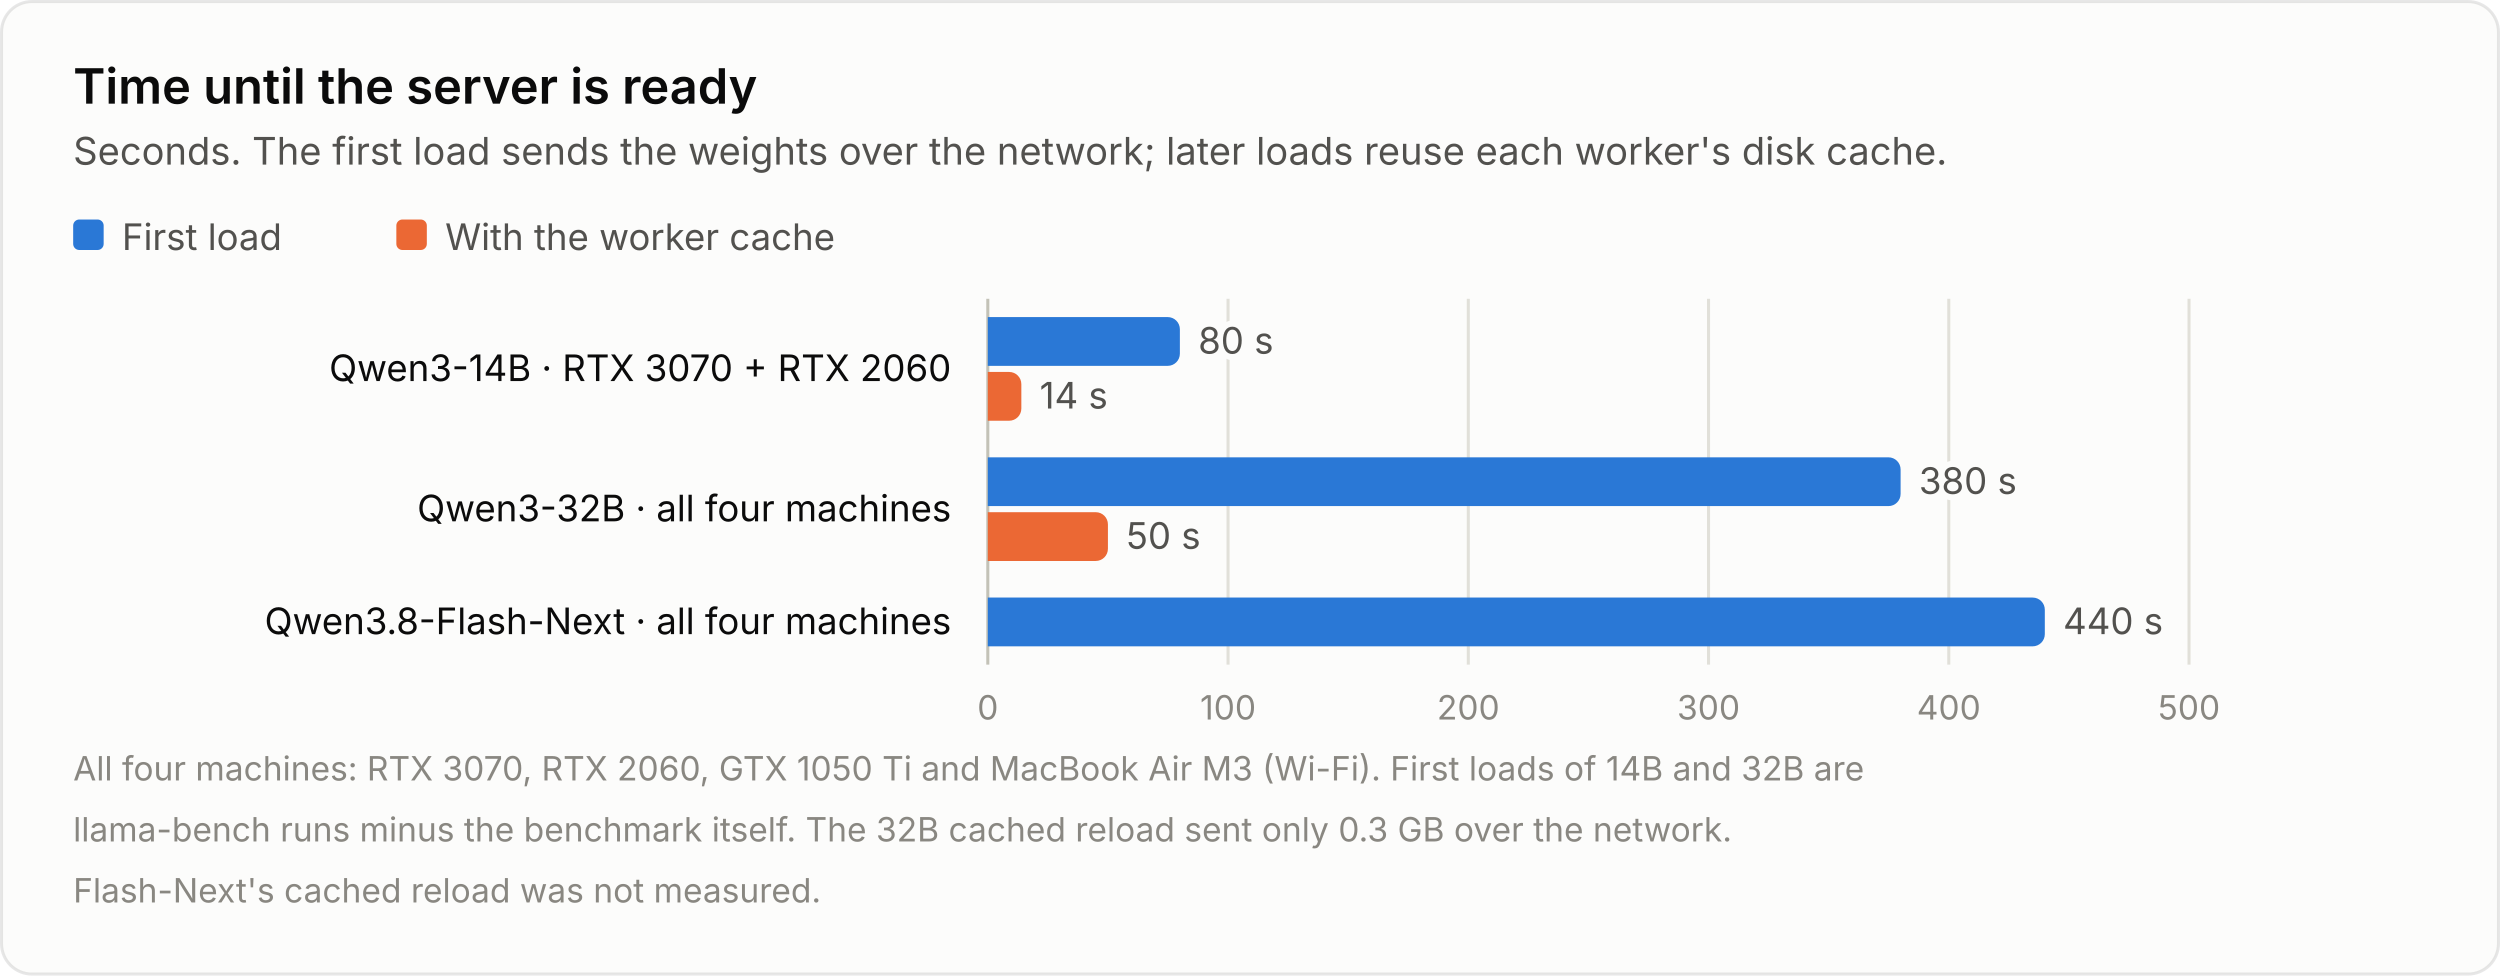
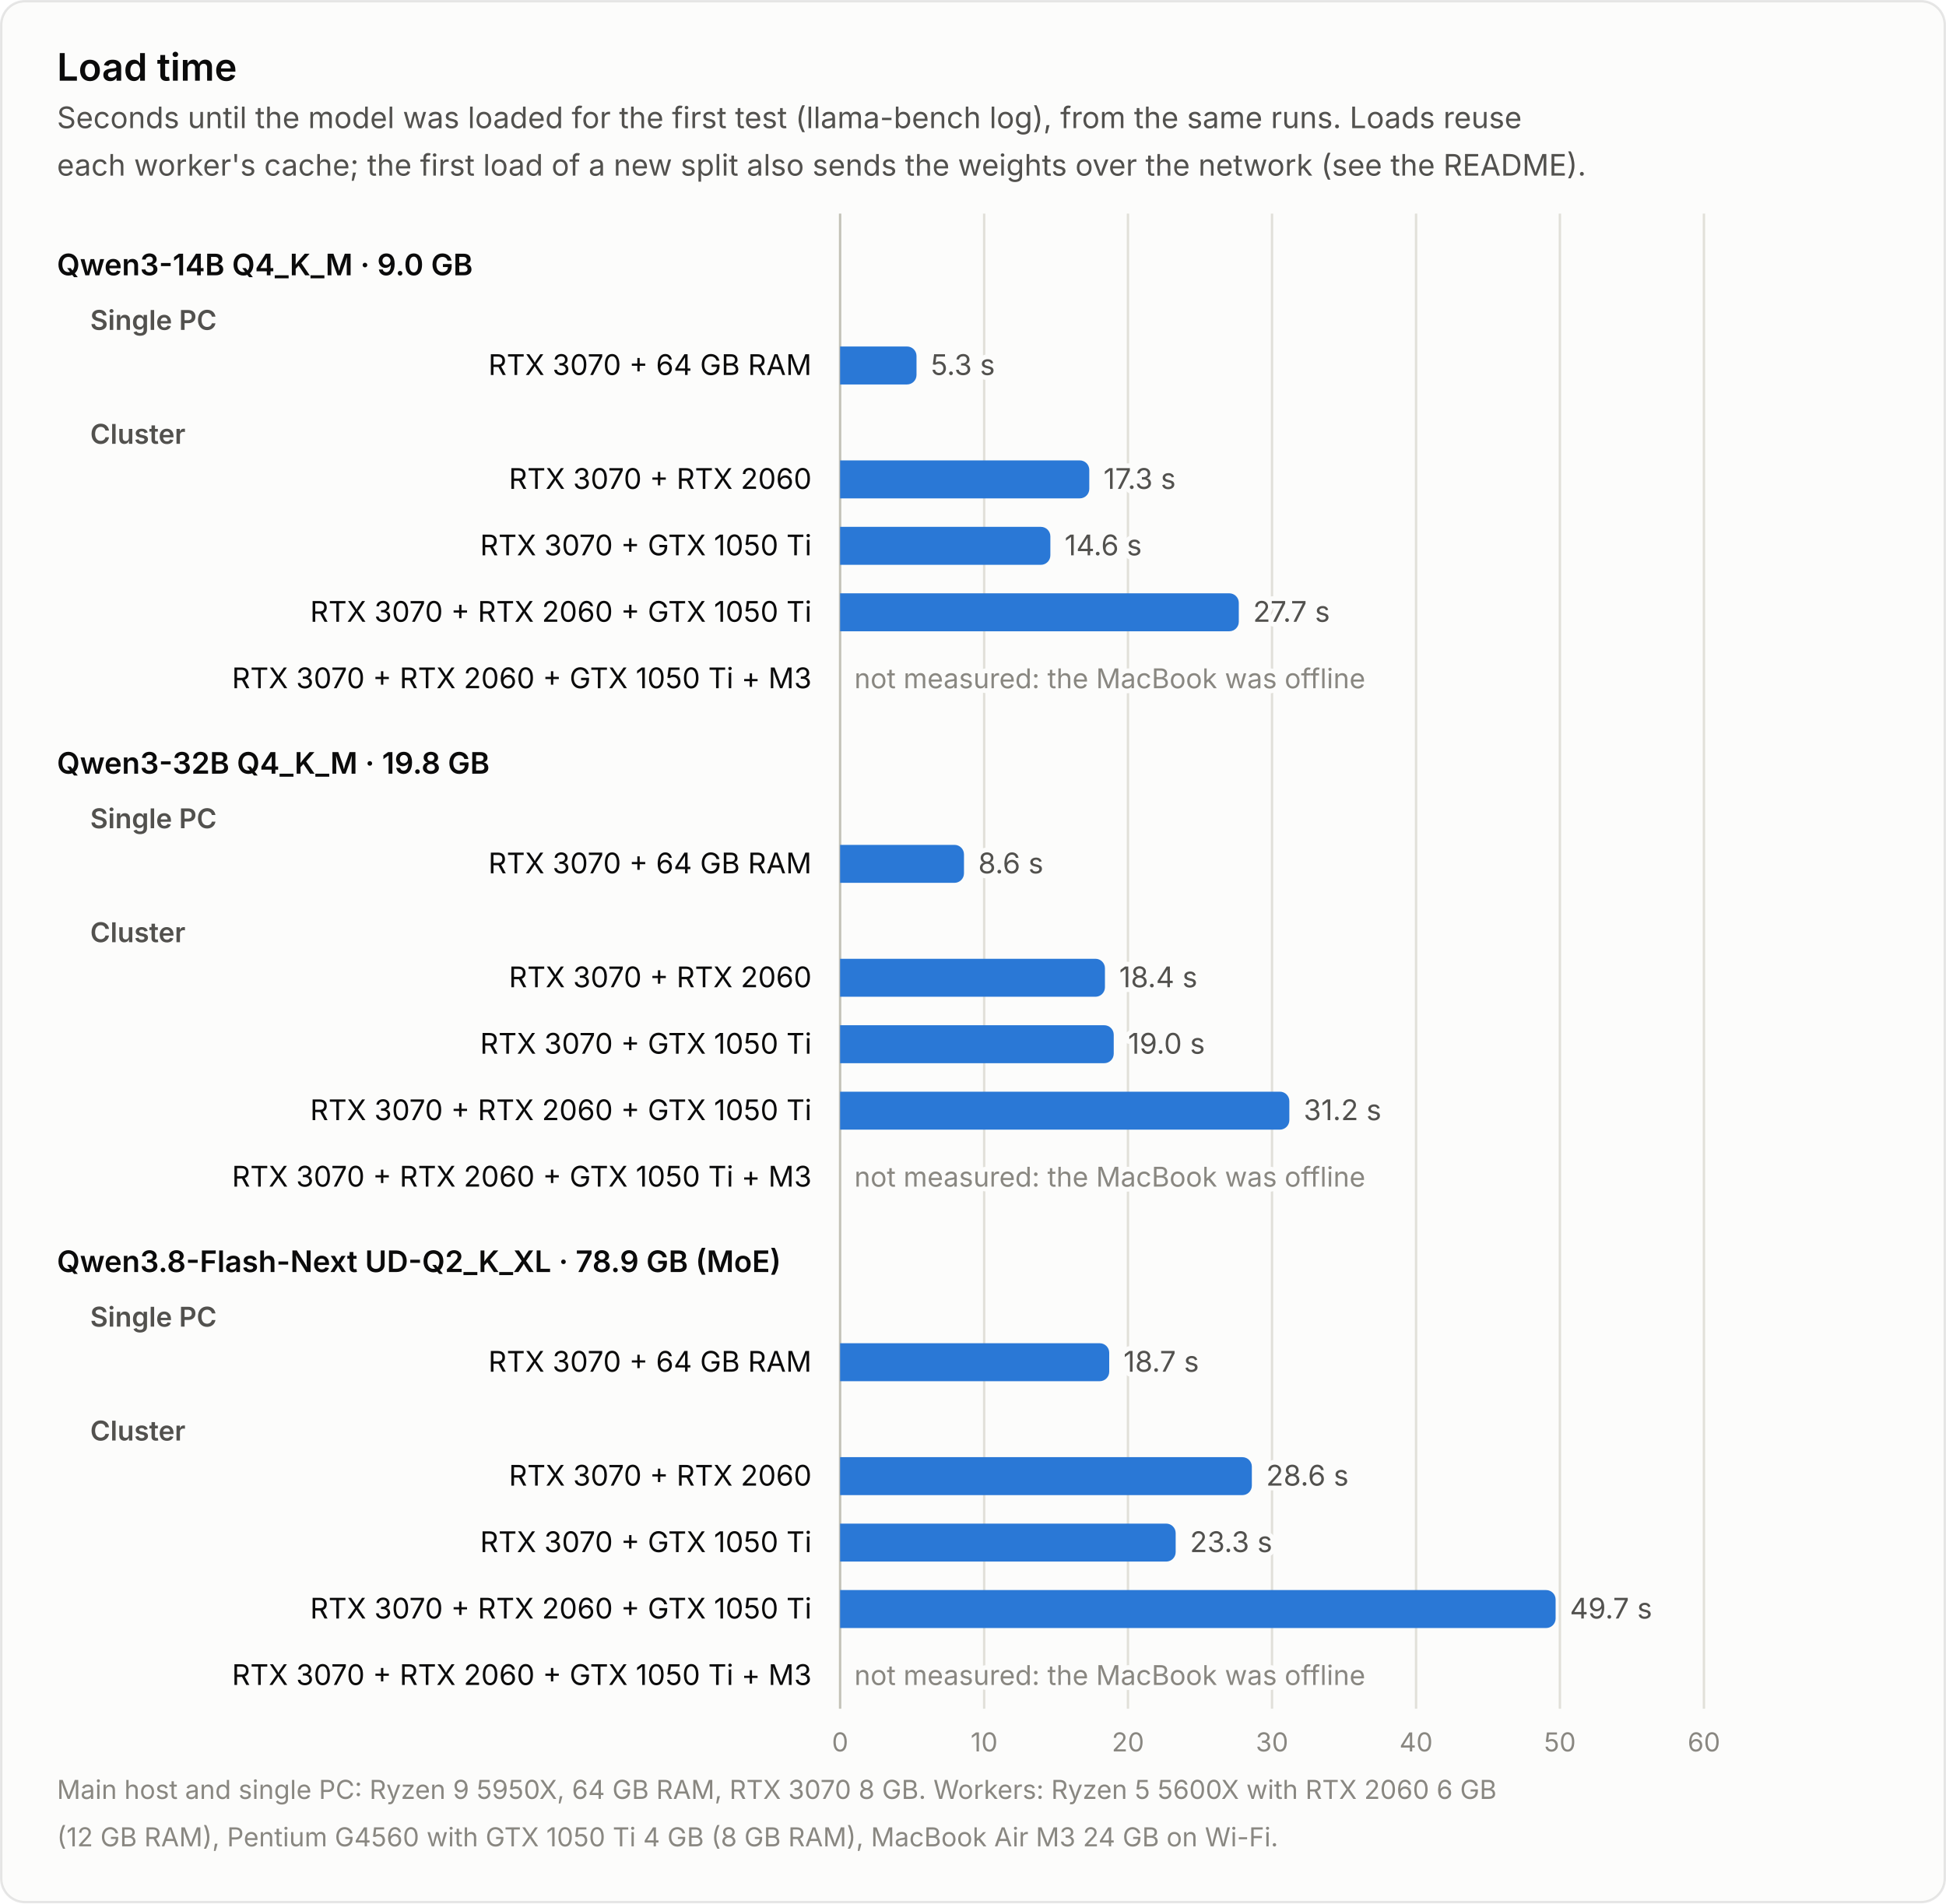
- <svg xmlns="http://www.w3.org/2000/svg" width="820" height="320" viewBox="0 0 820 320" role="img" aria-labelledby="t-load-time" font-family="system-ui, -apple-system, 'Segoe UI', sans-serif">
-   <rect x="0.5" y="0.5" width="819" height="319" rx="10" fill="#fcfcfb" stroke="rgba(11,11,11,0.10)" />
-   <text x="24.0" y="34.0" font-size="16" font-weight="600" fill="#0b0b0b" text-anchor="start" style="">Time until the server is ready</text>
-   <text x="24.0" y="54.0" font-size="12.5" font-weight="400" fill="#52514e" text-anchor="start" style="">Seconds. The first load sends the weights over the network; later loads reuse each worker's disk cache.</text>
-   <rect x="24" y="72" width="10" height="10" rx="2" fill="#2a78d6" />
-   <text x="40.0" y="82.0" font-size="12" font-weight="400" fill="#52514e" text-anchor="start" style="">First load</text>
-   <rect x="130.0" y="72" width="10" height="10" rx="2" fill="#eb6834" />
-   <text x="146.0" y="82.0" font-size="12" font-weight="400" fill="#52514e" text-anchor="start" style="">With the worker cache</text>
-   <line x1="324.0" y1="98.0" x2="324.0" y2="218.0" stroke="#c3c2b7" stroke-width="1" />
-   <text x="324.0" y="236.0" font-size="11" font-weight="400" fill="#898781" text-anchor="middle" style="font-variant-numeric: tabular-nums;">0</text>
-   <line x1="402.8" y1="98.0" x2="402.8" y2="218.0" stroke="#e1e0d9" stroke-width="1" />
-   <text x="402.8" y="236.0" font-size="11" font-weight="400" fill="#898781" text-anchor="middle" style="font-variant-numeric: tabular-nums;">100</text>
-   <line x1="481.6" y1="98.0" x2="481.6" y2="218.0" stroke="#e1e0d9" stroke-width="1" />
-   <text x="481.6" y="236.0" font-size="11" font-weight="400" fill="#898781" text-anchor="middle" style="font-variant-numeric: tabular-nums;">200</text>
-   <line x1="560.4" y1="98.0" x2="560.4" y2="218.0" stroke="#e1e0d9" stroke-width="1" />
-   <text x="560.4" y="236.0" font-size="11" font-weight="400" fill="#898781" text-anchor="middle" style="font-variant-numeric: tabular-nums;">300</text>
-   <line x1="639.2" y1="98.0" x2="639.2" y2="218.0" stroke="#e1e0d9" stroke-width="1" />
-   <text x="639.2" y="236.0" font-size="11" font-weight="400" fill="#898781" text-anchor="middle" style="font-variant-numeric: tabular-nums;">400</text>
-   <line x1="718.0" y1="98.0" x2="718.0" y2="218.0" stroke="#e1e0d9" stroke-width="1" />
-   <text x="718.0" y="236.0" font-size="11" font-weight="400" fill="#898781" text-anchor="middle" style="font-variant-numeric: tabular-nums;">500</text>
-   <text x="312.0" y="125.0" font-size="12" font-weight="400" fill="#0b0b0b" text-anchor="end" style="">Qwen3-14B · RTX 3070 + RTX 2060</text>
-   <path d="M324.0,104.0 H383.0 A4.0,4.0 0 0 1 387.0,108.0 V116.0 A4.0,4.0 0 0 1 383.0,120.0 H324.0 Z" fill="#2a78d6" />
-   <text x="393.0" y="116.0" font-size="12" font-weight="400" fill="#52514e" text-anchor="start" style="font-variant-numeric: tabular-nums;" stroke="#fcfcfb" stroke-width="4" stroke-linejoin="round" paint-order="stroke">80 s</text>
-   <path d="M324.0,122.0 H331.0 A4.0,4.0 0 0 1 335.0,126.0 V134.0 A4.0,4.0 0 0 1 331.0,138.0 H324.0 Z" fill="#eb6834" />
-   <text x="341.0" y="134.0" font-size="12" font-weight="400" fill="#52514e" text-anchor="start" style="font-variant-numeric: tabular-nums;" stroke="#fcfcfb" stroke-width="4" stroke-linejoin="round" paint-order="stroke">14 s</text>
-   <text x="312.0" y="171.0" font-size="12" font-weight="400" fill="#0b0b0b" text-anchor="end" style="">Qwen3-32B · all four machines</text>
-   <path d="M324.0,150.0 H619.4 A4.0,4.0 0 0 1 623.4,154.0 V162.0 A4.0,4.0 0 0 1 619.4,166.0 H324.0 Z" fill="#2a78d6" />
-   <text x="629.4" y="162.0" font-size="12" font-weight="400" fill="#52514e" text-anchor="start" style="font-variant-numeric: tabular-nums;" stroke="#fcfcfb" stroke-width="4" stroke-linejoin="round" paint-order="stroke">380 s</text>
-   <path d="M324.0,168.0 H359.4 A4.0,4.0 0 0 1 363.4,172.0 V180.0 A4.0,4.0 0 0 1 359.4,184.0 H324.0 Z" fill="#eb6834" />
-   <text x="369.4" y="180.0" font-size="12" font-weight="400" fill="#52514e" text-anchor="start" style="font-variant-numeric: tabular-nums;" stroke="#fcfcfb" stroke-width="4" stroke-linejoin="round" paint-order="stroke">50 s</text>
-   <text x="312.0" y="208.0" font-size="12" font-weight="400" fill="#0b0b0b" text-anchor="end" style="">Qwen3.8-Flash-Next · all four machines</text>
-   <path d="M324.0,196.0 H666.7 A4.0,4.0 0 0 1 670.7,200.0 V208.0 A4.0,4.0 0 0 1 666.7,212.0 H324.0 Z" fill="#2a78d6" />
-   <text x="676.7" y="208.0" font-size="12" font-weight="400" fill="#52514e" text-anchor="start" style="font-variant-numeric: tabular-nums;" stroke="#fcfcfb" stroke-width="4" stroke-linejoin="round" paint-order="stroke">440 s</text>
-   <text x="24.0" y="256.0" font-size="11" font-weight="400" fill="#898781" text-anchor="start" style="">All four machines: RTX 3070, RTX 2060, GTX 1050 Ti and MacBook Air M3 (Wi-Fi). First loads of 14B and 32B are</text>
-   <text x="24.0" y="276.0" font-size="11" font-weight="400" fill="#898781" text-anchor="start" style="">llama-bench runs minus the benchmark itself. The 32B cached reload sent only 0.3 GB over the network.</text>
-   <text x="24.0" y="296.0" font-size="11" font-weight="400" fill="#898781" text-anchor="start" style="">Flash-Next's cached reload was not measured.</text>
+ <svg xmlns="http://www.w3.org/2000/svg" width="820" height="802" viewBox="0 0 820 802" role="img" aria-labelledby="t-load-time" font-family="system-ui, -apple-system, 'Segoe UI', sans-serif">
+   <rect x="0.5" y="0.5" width="819" height="801" rx="10" fill="#fcfcfb" stroke="rgba(11,11,11,0.10)" />
+   <text x="24.0" y="34.0" font-size="16" font-weight="600" fill="#0b0b0b" text-anchor="start" style="">Load time</text>
+   <text x="24.0" y="54.0" font-size="12.5" font-weight="400" fill="#52514e" text-anchor="start" style="">Seconds until the model was loaded for the first test (llama-bench log), from the same runs. Loads reuse</text>
+   <text x="24.0" y="74.0" font-size="12.5" font-weight="400" fill="#52514e" text-anchor="start" style="">each worker's cache; the first load of a new split also sends the weights over the network (see the README).</text>
+   <line x1="354.0" y1="90.0" x2="354.0" y2="720.0" stroke="#c3c2b7" stroke-width="1" />
+   <text x="354.0" y="738.0" font-size="11" font-weight="400" fill="#898781" text-anchor="middle" style="font-variant-numeric: tabular-nums;">0</text>
+   <line x1="414.7" y1="90.0" x2="414.7" y2="720.0" stroke="#e1e0d9" stroke-width="1" />
+   <text x="414.7" y="738.0" font-size="11" font-weight="400" fill="#898781" text-anchor="middle" style="font-variant-numeric: tabular-nums;">10</text>
+   <line x1="475.3" y1="90.0" x2="475.3" y2="720.0" stroke="#e1e0d9" stroke-width="1" />
+   <text x="475.3" y="738.0" font-size="11" font-weight="400" fill="#898781" text-anchor="middle" style="font-variant-numeric: tabular-nums;">20</text>
+   <line x1="536.0" y1="90.0" x2="536.0" y2="720.0" stroke="#e1e0d9" stroke-width="1" />
+   <text x="536.0" y="738.0" font-size="11" font-weight="400" fill="#898781" text-anchor="middle" style="font-variant-numeric: tabular-nums;">30</text>
+   <line x1="596.7" y1="90.0" x2="596.7" y2="720.0" stroke="#e1e0d9" stroke-width="1" />
+   <text x="596.7" y="738.0" font-size="11" font-weight="400" fill="#898781" text-anchor="middle" style="font-variant-numeric: tabular-nums;">40</text>
+   <line x1="657.3" y1="90.0" x2="657.3" y2="720.0" stroke="#e1e0d9" stroke-width="1" />
+   <text x="657.3" y="738.0" font-size="11" font-weight="400" fill="#898781" text-anchor="middle" style="font-variant-numeric: tabular-nums;">50</text>
+   <line x1="718.0" y1="90.0" x2="718.0" y2="720.0" stroke="#e1e0d9" stroke-width="1" />
+   <text x="718.0" y="738.0" font-size="11" font-weight="400" fill="#898781" text-anchor="middle" style="font-variant-numeric: tabular-nums;">60</text>
+   <text x="24.0" y="116.0" font-size="12.5" font-weight="600" fill="#0b0b0b" text-anchor="start" style="">Qwen3-14B Q4_K_M · 9.0 GB</text>
+   <text x="38.0" y="139.0" font-size="11.5" font-weight="600" fill="#52514e" text-anchor="start" style="">Single PC</text>
+   <text x="342.0" y="158.0" font-size="12" font-weight="400" fill="#0b0b0b" text-anchor="end" style="">RTX 3070 + 64 GB RAM</text>
+   <path d="M354.0,146.0 H382.2 A4.0,4.0 0 0 1 386.2,150.0 V158.0 A4.0,4.0 0 0 1 382.2,162.0 H354.0 Z" fill="#2a78d6" />
+   <text x="392.2" y="158.0" font-size="12" font-weight="400" fill="#52514e" text-anchor="start" style="font-variant-numeric: tabular-nums;" stroke="#fcfcfb" stroke-width="4" stroke-linejoin="round" paint-order="stroke">5.3 s</text>
+   <text x="38.0" y="187.0" font-size="11.5" font-weight="600" fill="#52514e" text-anchor="start" style="">Cluster</text>
+   <text x="342.0" y="206.0" font-size="12" font-weight="400" fill="#0b0b0b" text-anchor="end" style="">RTX 3070 + RTX 2060</text>
+   <path d="M354.0,194.0 H455.0 A4.0,4.0 0 0 1 459.0,198.0 V206.0 A4.0,4.0 0 0 1 455.0,210.0 H354.0 Z" fill="#2a78d6" />
+   <text x="465.0" y="206.0" font-size="12" font-weight="400" fill="#52514e" text-anchor="start" style="font-variant-numeric: tabular-nums;" stroke="#fcfcfb" stroke-width="4" stroke-linejoin="round" paint-order="stroke">17.3 s</text>
+   <text x="342.0" y="234.0" font-size="12" font-weight="400" fill="#0b0b0b" text-anchor="end" style="">RTX 3070 + GTX 1050 Ti</text>
+   <path d="M354.0,222.0 H438.6 A4.0,4.0 0 0 1 442.6,226.0 V234.0 A4.0,4.0 0 0 1 438.6,238.0 H354.0 Z" fill="#2a78d6" />
+   <text x="448.6" y="234.0" font-size="12" font-weight="400" fill="#52514e" text-anchor="start" style="font-variant-numeric: tabular-nums;" stroke="#fcfcfb" stroke-width="4" stroke-linejoin="round" paint-order="stroke">14.6 s</text>
+   <text x="342.0" y="262.0" font-size="12" font-weight="400" fill="#0b0b0b" text-anchor="end" style="">RTX 3070 + RTX 2060 + GTX 1050 Ti</text>
+   <path d="M354.0,250.0 H518.0 A4.0,4.0 0 0 1 522.0,254.0 V262.0 A4.0,4.0 0 0 1 518.0,266.0 H354.0 Z" fill="#2a78d6" />
+   <text x="528.0" y="262.0" font-size="12" font-weight="400" fill="#52514e" text-anchor="start" style="font-variant-numeric: tabular-nums;" stroke="#fcfcfb" stroke-width="4" stroke-linejoin="round" paint-order="stroke">27.7 s</text>
+   <text x="342.0" y="290.0" font-size="12" font-weight="400" fill="#0b0b0b" text-anchor="end" style="">RTX 3070 + RTX 2060 + GTX 1050 Ti + M3</text>
+   <text x="360.0" y="290.0" font-size="11.5" font-weight="400" fill="#898781" text-anchor="start" style="" stroke="#fcfcfb" stroke-width="4" stroke-linejoin="round" paint-order="stroke">not measured: the MacBook was offline</text>
+   <text x="24.0" y="326.0" font-size="12.5" font-weight="600" fill="#0b0b0b" text-anchor="start" style="">Qwen3-32B Q4_K_M · 19.8 GB</text>
+   <text x="38.0" y="349.0" font-size="11.5" font-weight="600" fill="#52514e" text-anchor="start" style="">Single PC</text>
+   <text x="342.0" y="368.0" font-size="12" font-weight="400" fill="#0b0b0b" text-anchor="end" style="">RTX 3070 + 64 GB RAM</text>
+   <path d="M354.0,356.0 H402.2 A4.0,4.0 0 0 1 406.2,360.0 V368.0 A4.0,4.0 0 0 1 402.2,372.0 H354.0 Z" fill="#2a78d6" />
+   <text x="412.2" y="368.0" font-size="12" font-weight="400" fill="#52514e" text-anchor="start" style="font-variant-numeric: tabular-nums;" stroke="#fcfcfb" stroke-width="4" stroke-linejoin="round" paint-order="stroke">8.6 s</text>
+   <text x="38.0" y="397.0" font-size="11.5" font-weight="600" fill="#52514e" text-anchor="start" style="">Cluster</text>
+   <text x="342.0" y="416.0" font-size="12" font-weight="400" fill="#0b0b0b" text-anchor="end" style="">RTX 3070 + RTX 2060</text>
+   <path d="M354.0,404.0 H461.6 A4.0,4.0 0 0 1 465.6,408.0 V416.0 A4.0,4.0 0 0 1 461.6,420.0 H354.0 Z" fill="#2a78d6" />
+   <text x="471.6" y="416.0" font-size="12" font-weight="400" fill="#52514e" text-anchor="start" style="font-variant-numeric: tabular-nums;" stroke="#fcfcfb" stroke-width="4" stroke-linejoin="round" paint-order="stroke">18.4 s</text>
+   <text x="342.0" y="444.0" font-size="12" font-weight="400" fill="#0b0b0b" text-anchor="end" style="">RTX 3070 + GTX 1050 Ti</text>
+   <path d="M354.0,432.0 H465.3 A4.0,4.0 0 0 1 469.3,436.0 V444.0 A4.0,4.0 0 0 1 465.3,448.0 H354.0 Z" fill="#2a78d6" />
+   <text x="475.3" y="444.0" font-size="12" font-weight="400" fill="#52514e" text-anchor="start" style="font-variant-numeric: tabular-nums;" stroke="#fcfcfb" stroke-width="4" stroke-linejoin="round" paint-order="stroke">19.0 s</text>
+   <text x="342.0" y="472.0" font-size="12" font-weight="400" fill="#0b0b0b" text-anchor="end" style="">RTX 3070 + RTX 2060 + GTX 1050 Ti</text>
+   <path d="M354.0,460.0 H539.3 A4.0,4.0 0 0 1 543.3,464.0 V472.0 A4.0,4.0 0 0 1 539.3,476.0 H354.0 Z" fill="#2a78d6" />
+   <text x="549.3" y="472.0" font-size="12" font-weight="400" fill="#52514e" text-anchor="start" style="font-variant-numeric: tabular-nums;" stroke="#fcfcfb" stroke-width="4" stroke-linejoin="round" paint-order="stroke">31.2 s</text>
+   <text x="342.0" y="500.0" font-size="12" font-weight="400" fill="#0b0b0b" text-anchor="end" style="">RTX 3070 + RTX 2060 + GTX 1050 Ti + M3</text>
+   <text x="360.0" y="500.0" font-size="11.5" font-weight="400" fill="#898781" text-anchor="start" style="" stroke="#fcfcfb" stroke-width="4" stroke-linejoin="round" paint-order="stroke">not measured: the MacBook was offline</text>
+   <text x="24.0" y="536.0" font-size="12.5" font-weight="600" fill="#0b0b0b" text-anchor="start" style="">Qwen3.8-Flash-Next UD-Q2_K_XL · 78.9 GB (MoE)</text>
+   <text x="38.0" y="559.0" font-size="11.5" font-weight="600" fill="#52514e" text-anchor="start" style="">Single PC</text>
+   <text x="342.0" y="578.0" font-size="12" font-weight="400" fill="#0b0b0b" text-anchor="end" style="">RTX 3070 + 64 GB RAM</text>
+   <path d="M354.0,566.0 H463.4 A4.0,4.0 0 0 1 467.4,570.0 V578.0 A4.0,4.0 0 0 1 463.4,582.0 H354.0 Z" fill="#2a78d6" />
+   <text x="473.4" y="578.0" font-size="12" font-weight="400" fill="#52514e" text-anchor="start" style="font-variant-numeric: tabular-nums;" stroke="#fcfcfb" stroke-width="4" stroke-linejoin="round" paint-order="stroke">18.7 s</text>
+   <text x="38.0" y="607.0" font-size="11.5" font-weight="600" fill="#52514e" text-anchor="start" style="">Cluster</text>
+   <text x="342.0" y="626.0" font-size="12" font-weight="400" fill="#0b0b0b" text-anchor="end" style="">RTX 3070 + RTX 2060</text>
+   <path d="M354.0,614.0 H523.5 A4.0,4.0 0 0 1 527.5,618.0 V626.0 A4.0,4.0 0 0 1 523.5,630.0 H354.0 Z" fill="#2a78d6" />
+   <text x="533.5" y="626.0" font-size="12" font-weight="400" fill="#52514e" text-anchor="start" style="font-variant-numeric: tabular-nums;" stroke="#fcfcfb" stroke-width="4" stroke-linejoin="round" paint-order="stroke">28.6 s</text>
+   <text x="342.0" y="654.0" font-size="12" font-weight="400" fill="#0b0b0b" text-anchor="end" style="">RTX 3070 + GTX 1050 Ti</text>
+   <path d="M354.0,642.0 H491.4 A4.0,4.0 0 0 1 495.4,646.0 V654.0 A4.0,4.0 0 0 1 491.4,658.0 H354.0 Z" fill="#2a78d6" />
+   <text x="501.4" y="654.0" font-size="12" font-weight="400" fill="#52514e" text-anchor="start" style="font-variant-numeric: tabular-nums;" stroke="#fcfcfb" stroke-width="4" stroke-linejoin="round" paint-order="stroke">23.3 s</text>
+   <text x="342.0" y="682.0" font-size="12" font-weight="400" fill="#0b0b0b" text-anchor="end" style="">RTX 3070 + RTX 2060 + GTX 1050 Ti</text>
+   <path d="M354.0,670.0 H651.5 A4.0,4.0 0 0 1 655.5,674.0 V682.0 A4.0,4.0 0 0 1 651.5,686.0 H354.0 Z" fill="#2a78d6" />
+   <text x="661.5" y="682.0" font-size="12" font-weight="400" fill="#52514e" text-anchor="start" style="font-variant-numeric: tabular-nums;" stroke="#fcfcfb" stroke-width="4" stroke-linejoin="round" paint-order="stroke">49.7 s</text>
+   <text x="342.0" y="710.0" font-size="12" font-weight="400" fill="#0b0b0b" text-anchor="end" style="">RTX 3070 + RTX 2060 + GTX 1050 Ti + M3</text>
+   <text x="360.0" y="710.0" font-size="11.5" font-weight="400" fill="#898781" text-anchor="start" style="" stroke="#fcfcfb" stroke-width="4" stroke-linejoin="round" paint-order="stroke">not measured: the MacBook was offline</text>
+   <text x="24.0" y="758.0" font-size="11" font-weight="400" fill="#898781" text-anchor="start" style="">Main host and single PC: Ryzen 9 5950X, 64 GB RAM, RTX 3070 8 GB. Workers: Ryzen 5 5600X with RTX 2060 6 GB</text>
+   <text x="24.0" y="778.0" font-size="11" font-weight="400" fill="#898781" text-anchor="start" style="">(12 GB RAM), Pentium G4560 with GTX 1050 Ti 4 GB (8 GB RAM), MacBook Air M3 24 GB on Wi-Fi.</text>
</svg>
